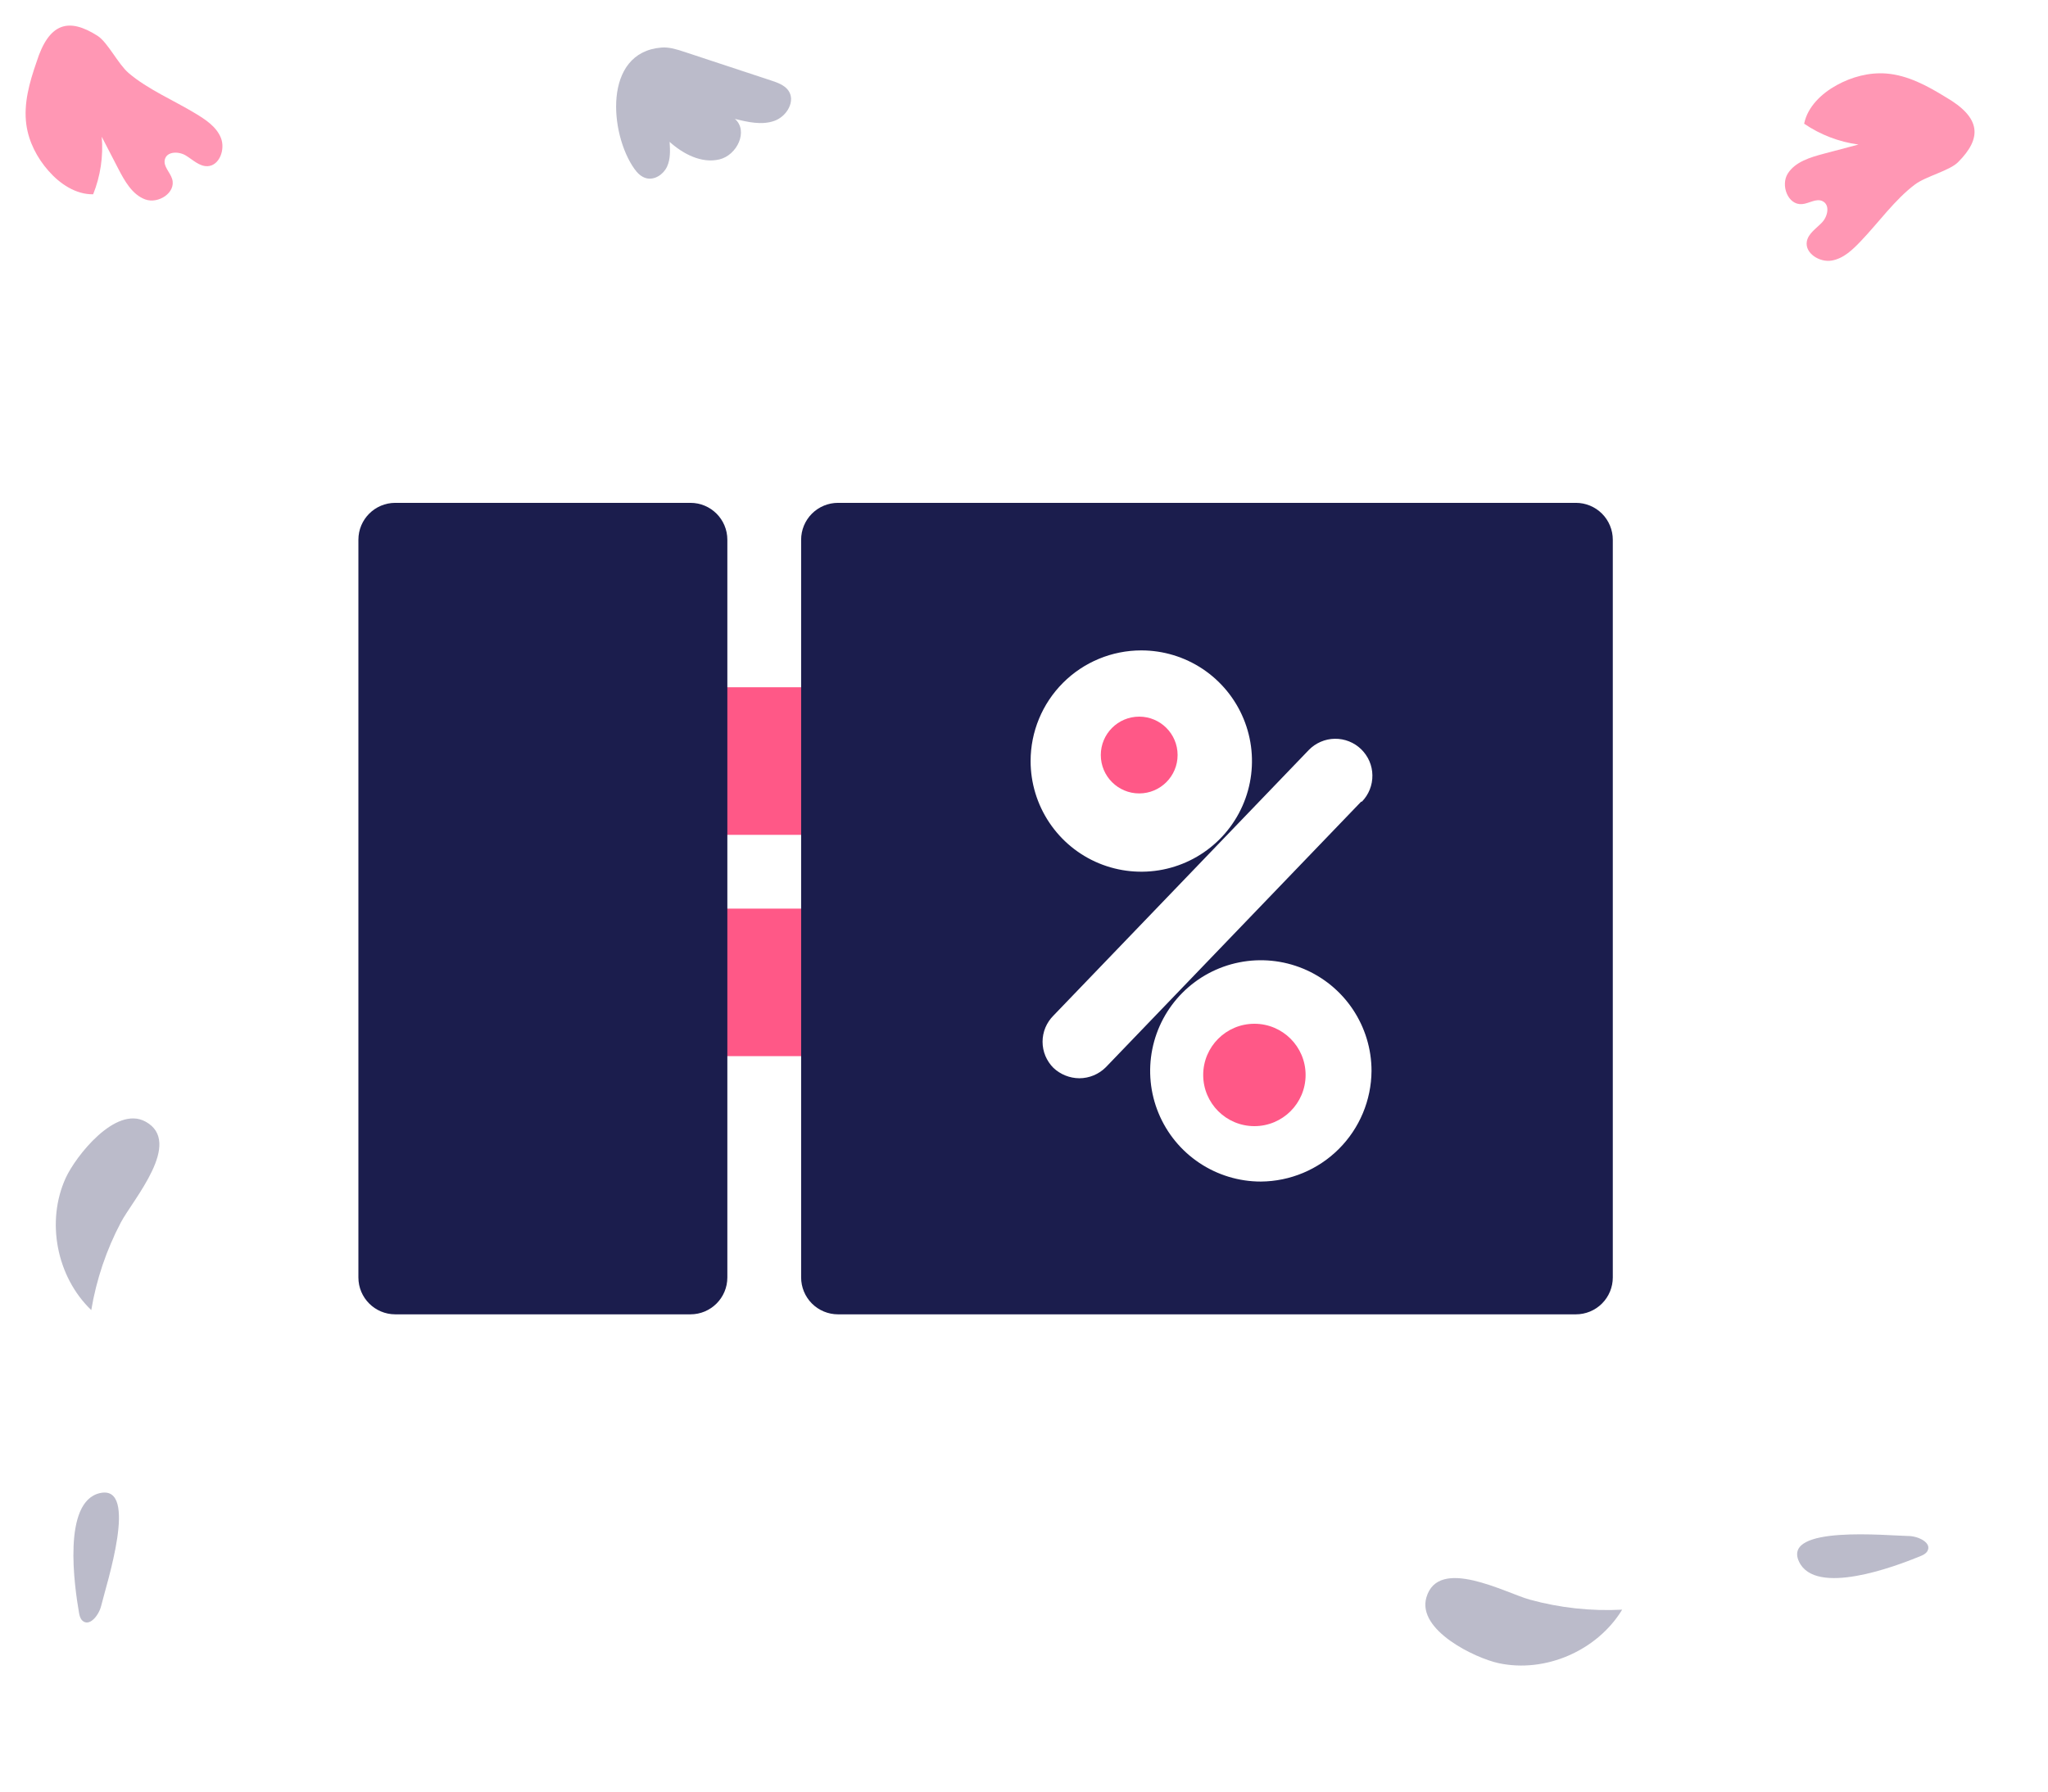
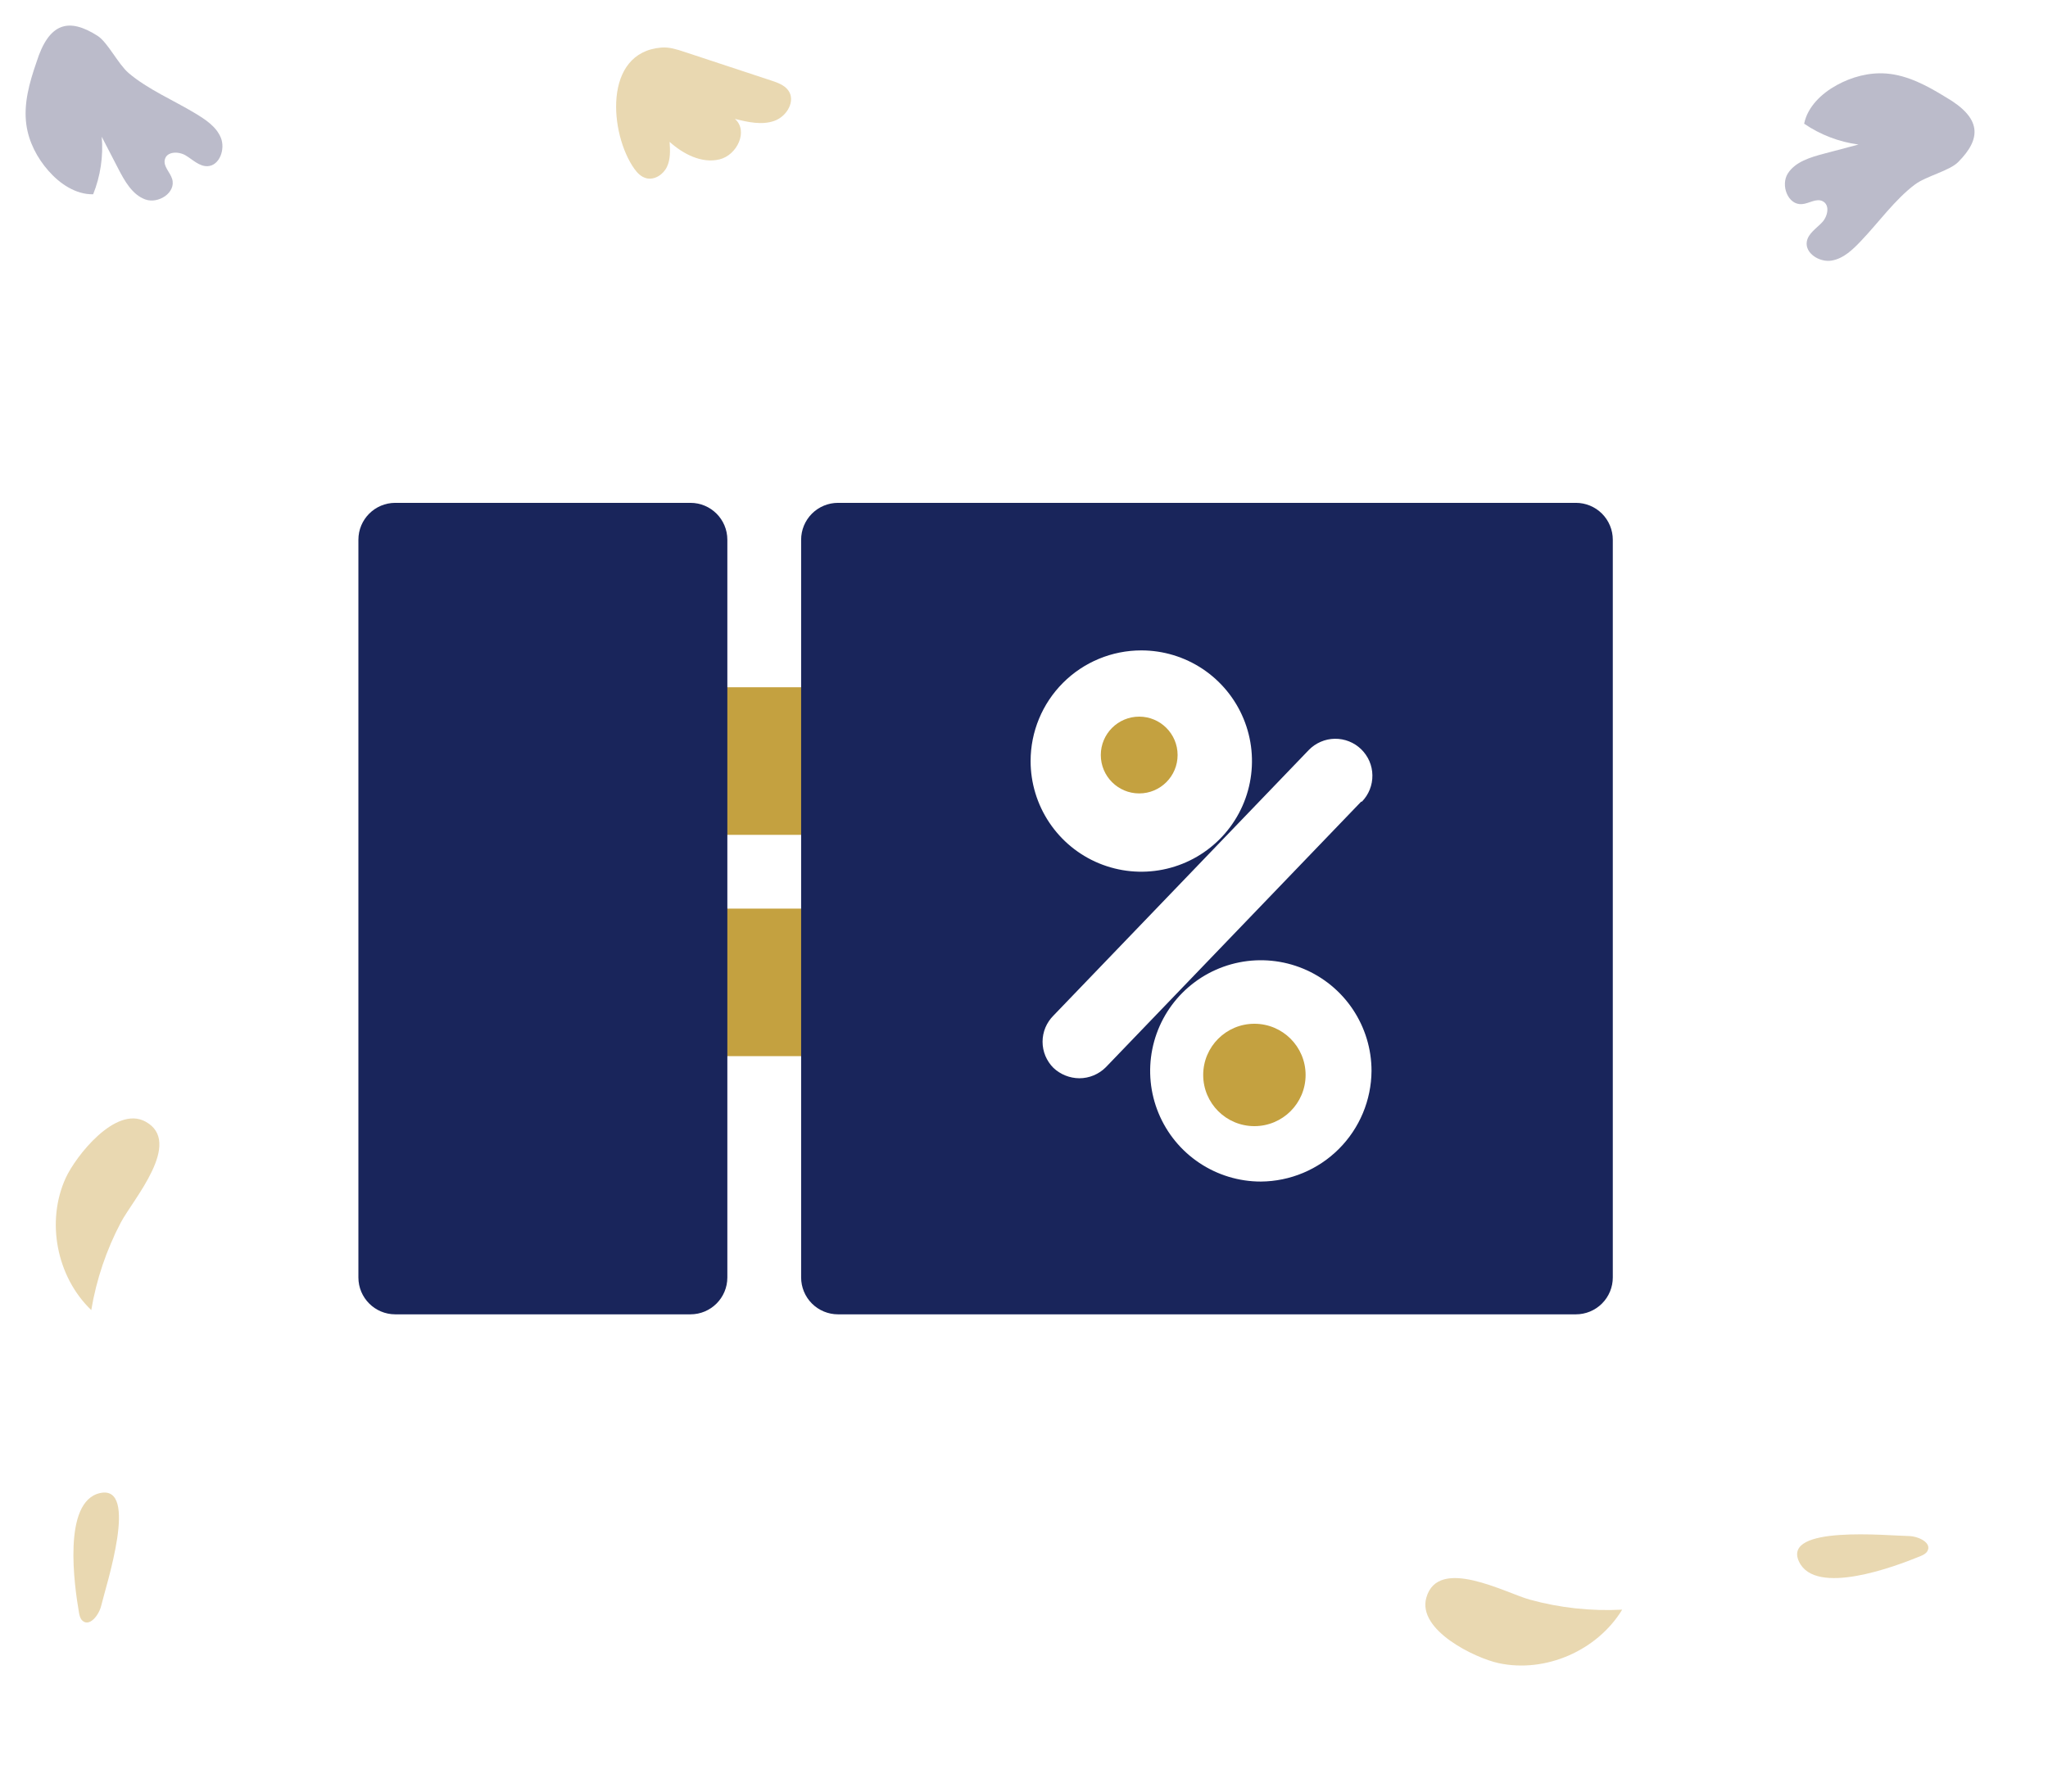
<svg xmlns="http://www.w3.org/2000/svg" width="80" height="70" viewBox="0 0 80 70" fill="none">
-   <path d="M1.425 2.43C1.152 3.216 0.914 4.05 1.03 4.877C1.124 5.548 1.451 6.172 1.893 6.674C2.345 7.19 2.966 7.602 3.639 7.591C3.923 6.884 4.04 6.106 3.974 5.343C4.187 5.755 4.4 6.168 4.614 6.58C4.868 7.072 5.165 7.605 5.674 7.792C6.182 7.979 6.888 7.524 6.724 6.991C6.643 6.727 6.375 6.505 6.438 6.236C6.513 5.912 6.972 5.906 7.252 6.072C7.53 6.239 7.787 6.506 8.109 6.493C8.575 6.473 8.808 5.829 8.628 5.385C8.448 4.94 8.02 4.667 7.617 4.423C6.79 3.923 5.762 3.485 5.025 2.854C4.609 2.498 4.209 1.653 3.807 1.397C2.69 0.686 1.914 0.873 1.425 2.43Z" fill="#FF97B4" />
-   <path d="M75.992 3.788C75.283 3.351 74.52 2.939 73.688 2.873C73.012 2.82 72.332 3.004 71.746 3.327C71.146 3.657 70.609 4.174 70.474 4.833C71.103 5.263 71.838 5.546 72.597 5.647C72.148 5.765 71.699 5.884 71.25 6.004C70.714 6.146 70.13 6.32 69.838 6.777C69.546 7.232 69.837 8.02 70.392 7.975C70.668 7.953 70.943 7.739 71.192 7.859C71.492 8.003 71.399 8.452 71.175 8.689C70.953 8.925 70.636 9.118 70.579 9.435C70.498 9.894 71.076 10.261 71.549 10.181C72.022 10.101 72.382 9.743 72.706 9.402C73.374 8.703 74.023 7.794 74.799 7.211C75.236 6.882 76.148 6.675 76.486 6.337C77.421 5.401 77.406 4.602 75.992 3.788Z" fill="#FF97B4" />
-   <path d="M24.78 6.596C24.895 6.759 25.046 6.911 25.244 6.963C25.574 7.048 25.919 6.81 26.057 6.51C26.195 6.21 26.178 5.869 26.157 5.543C26.682 6.014 27.401 6.395 28.1 6.229C28.799 6.062 29.241 5.109 28.707 4.645C29.215 4.772 29.761 4.897 30.252 4.721C30.744 4.545 31.092 3.932 30.787 3.525C30.634 3.32 30.368 3.226 30.119 3.144C28.992 2.772 27.866 2.399 26.739 2.028C26.448 1.932 26.146 1.833 25.838 1.858C23.536 2.042 23.817 5.247 24.78 6.596Z" fill="#1B1D4D" fill-opacity="0.3" />
-   <path fill-rule="evenodd" clip-rule="evenodd" d="M24.088 32.618H35.618C36.382 32.618 37.115 32.314 37.656 31.773C38.196 31.233 38.5 30.5 38.5 29.735C38.5 28.971 38.196 28.238 37.656 27.697C37.115 27.157 36.382 26.853 35.618 26.853H24.088C23.324 26.853 22.591 27.157 22.05 27.697C21.509 28.238 21.206 28.971 21.206 29.735C21.206 30.5 21.509 31.233 22.05 31.773C22.591 32.314 23.324 32.618 24.088 32.618ZM24.088 41.265H35.618C36.382 41.265 37.115 40.961 37.656 40.42C38.196 39.88 38.5 39.147 38.5 38.382C38.5 37.618 38.196 36.885 37.656 36.344C37.115 35.804 36.382 35.5 35.618 35.5H24.088C23.324 35.5 22.591 35.804 22.05 36.344C21.509 36.885 21.206 37.618 21.206 38.382C21.206 39.147 21.509 39.88 22.05 40.42C22.591 40.961 23.324 41.265 24.088 41.265Z" fill="#FF5887" />
-   <path d="M61.559 19.647H32.735C32.353 19.647 31.986 19.799 31.716 20.069C31.446 20.339 31.294 20.706 31.294 21.088V49.912C31.294 50.294 31.446 50.66 31.716 50.931C31.986 51.201 32.353 51.353 32.735 51.353H61.559C61.941 51.353 62.308 51.201 62.578 50.931C62.848 50.66 63 50.294 63 49.912V21.088C63 20.706 62.848 20.339 62.578 20.069C62.308 19.799 61.941 19.647 61.559 19.647ZM44.582 25.412C45.437 25.412 46.273 25.665 46.984 26.14C47.695 26.616 48.249 27.291 48.576 28.081C48.903 28.871 48.989 29.74 48.822 30.579C48.655 31.417 48.244 32.188 47.639 32.792C47.034 33.397 46.264 33.809 45.425 33.976C44.587 34.142 43.717 34.057 42.927 33.73C42.137 33.403 41.462 32.848 40.987 32.137C40.512 31.426 40.258 30.59 40.258 29.735C40.258 28.589 40.714 27.489 41.525 26.678C42.335 25.867 43.435 25.412 44.582 25.412ZM49.251 46.165C48.396 46.165 47.56 45.911 46.849 45.436C46.138 44.961 45.584 44.286 45.257 43.496C44.929 42.706 44.844 41.836 45.011 40.998C45.178 40.159 45.589 39.389 46.194 38.784C46.799 38.179 47.569 37.767 48.408 37.601C49.246 37.434 50.116 37.52 50.906 37.847C51.696 38.174 52.371 38.728 52.846 39.439C53.321 40.15 53.575 40.986 53.575 41.841C53.567 42.986 53.109 44.081 52.3 44.89C51.491 45.699 50.395 46.157 49.251 46.165ZM53.171 31.321L43.198 41.697C42.923 41.973 42.55 42.128 42.161 42.129C41.786 42.126 41.426 41.982 41.152 41.726C41.017 41.592 40.91 41.432 40.836 41.257C40.763 41.081 40.725 40.893 40.725 40.703C40.725 40.512 40.763 40.324 40.836 40.148C40.91 39.973 41.017 39.813 41.152 39.679L51.125 29.303C51.257 29.167 51.415 29.058 51.59 28.983C51.764 28.907 51.952 28.867 52.142 28.865C52.332 28.862 52.521 28.897 52.697 28.967C52.874 29.037 53.035 29.142 53.171 29.274C53.307 29.407 53.416 29.565 53.492 29.739C53.567 29.914 53.607 30.101 53.609 30.291C53.612 30.481 53.577 30.67 53.507 30.847C53.437 31.023 53.333 31.184 53.2 31.321H53.171Z" fill="#1B1D4D" />
-   <path d="M26.971 19.647H15.441C14.645 19.647 14 20.292 14 21.088V49.912C14 50.708 14.645 51.353 15.441 51.353H26.971C27.767 51.353 28.412 50.708 28.412 49.912V21.088C28.412 20.292 27.767 19.647 26.971 19.647Z" fill="#1B1D4D" />
-   <path d="M44.5 31C45.328 31 46 30.328 46 29.5C46 28.672 45.328 28 44.5 28C43.672 28 43 28.672 43 29.5C43 30.328 43.672 31 44.5 31Z" fill="#FF5887" />
-   <path d="M49 44C50.105 44 51 43.105 51 42C51 40.895 50.105 40 49 40C47.895 40 47 40.895 47 42C47 43.105 47.895 44 49 44Z" fill="#FF5887" />
-   <path d="M58.539 64.982C60.364 65.374 62.387 64.498 63.366 62.892C62.154 62.955 60.933 62.823 59.762 62.501C58.808 62.239 56.183 60.791 55.717 62.419C55.35 63.699 57.631 64.786 58.539 64.982Z" fill="#1B1D4D" fill-opacity="0.3" />
-   <path d="M2.568 46.022C1.791 47.719 2.208 49.884 3.565 51.187C3.765 49.99 4.158 48.827 4.726 47.753C5.188 46.878 7.17 44.628 5.68 43.821C4.511 43.186 2.956 45.178 2.568 46.022Z" fill="#1B1D4D" fill-opacity="0.3" />
-   <path d="M75.002 60.807C75.111 60.762 75.226 60.71 75.286 60.609C75.48 60.281 74.94 60.02 74.556 60.014C73.742 60.002 69.606 59.585 70.273 61.013C70.914 62.385 74.04 61.201 75.002 60.807Z" fill="#1B1D4D" fill-opacity="0.3" />
-   <path d="M3.084 62.999C3.104 63.114 3.13 63.238 3.216 63.318C3.494 63.579 3.866 63.108 3.954 62.735C4.142 61.942 5.443 57.994 3.906 58.337C2.428 58.666 2.907 61.974 3.084 62.999Z" fill="#1B1D4D" fill-opacity="0.3" />
+   <path d="M1.425 2.43C1.152 3.216 0.914 4.05 1.03 4.877C1.124 5.548 1.451 6.172 1.893 6.674C2.345 7.19 2.966 7.602 3.639 7.591C3.923 6.884 4.04 6.106 3.974 5.343C4.187 5.755 4.4 6.168 4.614 6.58C4.868 7.072 5.165 7.605 5.674 7.792C6.182 7.979 6.888 7.524 6.724 6.991C6.643 6.727 6.375 6.505 6.438 6.236C6.513 5.912 6.972 5.906 7.252 6.072C7.53 6.239 7.787 6.506 8.109 6.493C8.575 6.473 8.808 5.829 8.628 5.385C8.448 4.94 8.02 4.667 7.617 4.423C6.79 3.923 5.762 3.485 5.025 2.854C4.609 2.498 4.209 1.653 3.807 1.397C2.69 0.686 1.914 0.873 1.425 2.43Z" fill="#BBBBCA" />
+   <path d="M75.992 3.788C75.283 3.351 74.52 2.939 73.688 2.873C73.012 2.82 72.332 3.004 71.746 3.327C71.146 3.657 70.609 4.174 70.474 4.833C71.103 5.263 71.838 5.546 72.597 5.647C72.148 5.765 71.699 5.884 71.25 6.004C70.714 6.146 70.13 6.32 69.838 6.777C69.546 7.232 69.837 8.02 70.392 7.975C70.668 7.953 70.943 7.739 71.192 7.859C71.492 8.003 71.399 8.452 71.175 8.689C70.953 8.925 70.636 9.118 70.579 9.435C70.498 9.894 71.076 10.261 71.549 10.181C72.022 10.101 72.382 9.743 72.706 9.402C73.374 8.703 74.023 7.794 74.799 7.211C75.236 6.882 76.148 6.675 76.486 6.337C77.421 5.401 77.406 4.602 75.992 3.788Z" fill="#BBBBCA" />
+   <path d="M24.78 6.597C24.895 6.759 25.046 6.911 25.244 6.963C25.574 7.048 25.919 6.81 26.057 6.51C26.195 6.21 26.178 5.869 26.157 5.543C26.682 6.014 27.401 6.395 28.1 6.229C28.799 6.062 29.241 5.109 28.707 4.645C29.215 4.772 29.761 4.897 30.252 4.721C30.744 4.545 31.092 3.932 30.787 3.525C30.634 3.32 30.368 3.226 30.119 3.144C28.992 2.772 27.866 2.399 26.739 2.028C26.448 1.932 26.146 1.833 25.838 1.858C23.536 2.042 23.817 5.247 24.78 6.597Z" fill="#E9D8B1" />
+   <path fill-rule="evenodd" clip-rule="evenodd" d="M24.088 32.618H35.618C36.382 32.618 37.115 32.314 37.656 31.773C38.196 31.233 38.5 30.5 38.5 29.735C38.5 28.971 38.196 28.238 37.656 27.697C37.115 27.157 36.382 26.853 35.618 26.853H24.088C23.324 26.853 22.591 27.157 22.05 27.697C21.509 28.238 21.206 28.971 21.206 29.735C21.206 30.5 21.509 31.233 22.05 31.773C22.591 32.314 23.324 32.618 24.088 32.618ZM24.088 41.265H35.618C36.382 41.265 37.115 40.961 37.656 40.421C38.196 39.88 38.5 39.147 38.5 38.382C38.5 37.618 38.196 36.885 37.656 36.344C37.115 35.804 36.382 35.5 35.618 35.5H24.088C23.324 35.5 22.591 35.804 22.05 36.344C21.509 36.885 21.206 37.618 21.206 38.382C21.206 39.147 21.509 39.88 22.05 40.421C22.591 40.961 23.324 41.265 24.088 41.265Z" fill="#C4A140" />
+   <path d="M61.559 19.647H32.735C32.353 19.647 31.986 19.799 31.716 20.069C31.446 20.34 31.294 20.706 31.294 21.088V49.912C31.294 50.294 31.446 50.661 31.716 50.931C31.986 51.201 32.353 51.353 32.735 51.353H61.559C61.941 51.353 62.308 51.201 62.578 50.931C62.848 50.661 63 50.294 63 49.912V21.088C63 20.706 62.848 20.34 62.578 20.069C62.308 19.799 61.941 19.647 61.559 19.647ZM44.582 25.412C45.437 25.412 46.273 25.665 46.984 26.14C47.695 26.616 48.249 27.291 48.576 28.081C48.903 28.871 48.989 29.74 48.822 30.579C48.655 31.418 48.244 32.188 47.639 32.792C47.034 33.397 46.264 33.809 45.425 33.976C44.587 34.143 43.717 34.057 42.927 33.73C42.137 33.403 41.462 32.848 40.987 32.137C40.512 31.426 40.258 30.59 40.258 29.735C40.258 28.589 40.714 27.489 41.525 26.678C42.335 25.867 43.435 25.412 44.582 25.412ZM49.251 46.165C48.396 46.165 47.56 45.911 46.849 45.436C46.138 44.961 45.584 44.286 45.257 43.496C44.929 42.706 44.844 41.836 45.011 40.998C45.178 40.159 45.589 39.389 46.194 38.784C46.799 38.179 47.569 37.768 48.408 37.601C49.246 37.434 50.116 37.52 50.906 37.847C51.696 38.174 52.371 38.728 52.846 39.439C53.321 40.15 53.575 40.986 53.575 41.841C53.567 42.986 53.109 44.081 52.3 44.89C51.491 45.699 50.395 46.157 49.251 46.165ZM53.171 31.321L43.198 41.697C42.923 41.973 42.55 42.129 42.161 42.129C41.786 42.126 41.426 41.982 41.152 41.726C41.017 41.592 40.91 41.432 40.836 41.257C40.763 41.081 40.725 40.893 40.725 40.703C40.725 40.512 40.763 40.324 40.836 40.148C40.91 39.973 41.017 39.813 41.152 39.679L51.125 29.303C51.257 29.167 51.415 29.058 51.59 28.983C51.764 28.907 51.952 28.867 52.142 28.865C52.332 28.862 52.521 28.897 52.697 28.967C52.874 29.037 53.035 29.142 53.171 29.274C53.307 29.407 53.416 29.565 53.492 29.739C53.567 29.914 53.607 30.101 53.609 30.291C53.612 30.482 53.577 30.67 53.507 30.847C53.437 31.023 53.333 31.184 53.2 31.321H53.171Z" fill="#19255B" />
+   <path d="M26.971 19.647H15.441C14.645 19.647 14 20.292 14 21.088V49.912C14 50.708 14.645 51.353 15.441 51.353H26.971C27.767 51.353 28.412 50.708 28.412 49.912V21.088C28.412 20.292 27.767 19.647 26.971 19.647Z" fill="#19255B" />
+   <path d="M44.5 31C45.328 31 46 30.328 46 29.5C46 28.672 45.328 28 44.5 28C43.672 28 43 28.672 43 29.5C43 30.328 43.672 31 44.5 31Z" fill="#C4A140" />
+   <path d="M49 44C50.105 44 51 43.105 51 42C51 40.895 50.105 40 49 40C47.895 40 47 40.895 47 42C47 43.105 47.895 44 49 44Z" fill="#C4A140" />
+   <path d="M58.539 64.981C60.364 65.374 62.387 64.498 63.366 62.892C62.154 62.955 60.933 62.823 59.762 62.501C58.808 62.239 56.183 60.791 55.717 62.419C55.35 63.698 57.631 64.785 58.539 64.981Z" fill="#E9D8B1" />
+   <path d="M2.568 46.023C1.791 47.719 2.208 49.884 3.565 51.187C3.765 49.99 4.158 48.827 4.726 47.753C5.188 46.878 7.17 44.628 5.68 43.821C4.511 43.187 2.956 45.178 2.568 46.023Z" fill="#E9D8B1" />
+   <path d="M75.002 60.807C75.111 60.762 75.226 60.71 75.286 60.609C75.48 60.281 74.94 60.02 74.556 60.015C73.742 60.002 69.606 59.586 70.273 61.013C70.914 62.385 74.04 61.201 75.002 60.807Z" fill="#E9D8B1" />
+   <path d="M3.084 62.999C3.104 63.114 3.13 63.238 3.216 63.318C3.494 63.579 3.866 63.108 3.954 62.735C4.142 61.942 5.443 57.994 3.906 58.337C2.428 58.666 2.907 61.974 3.084 62.999Z" fill="#E9D8B1" />
</svg>
